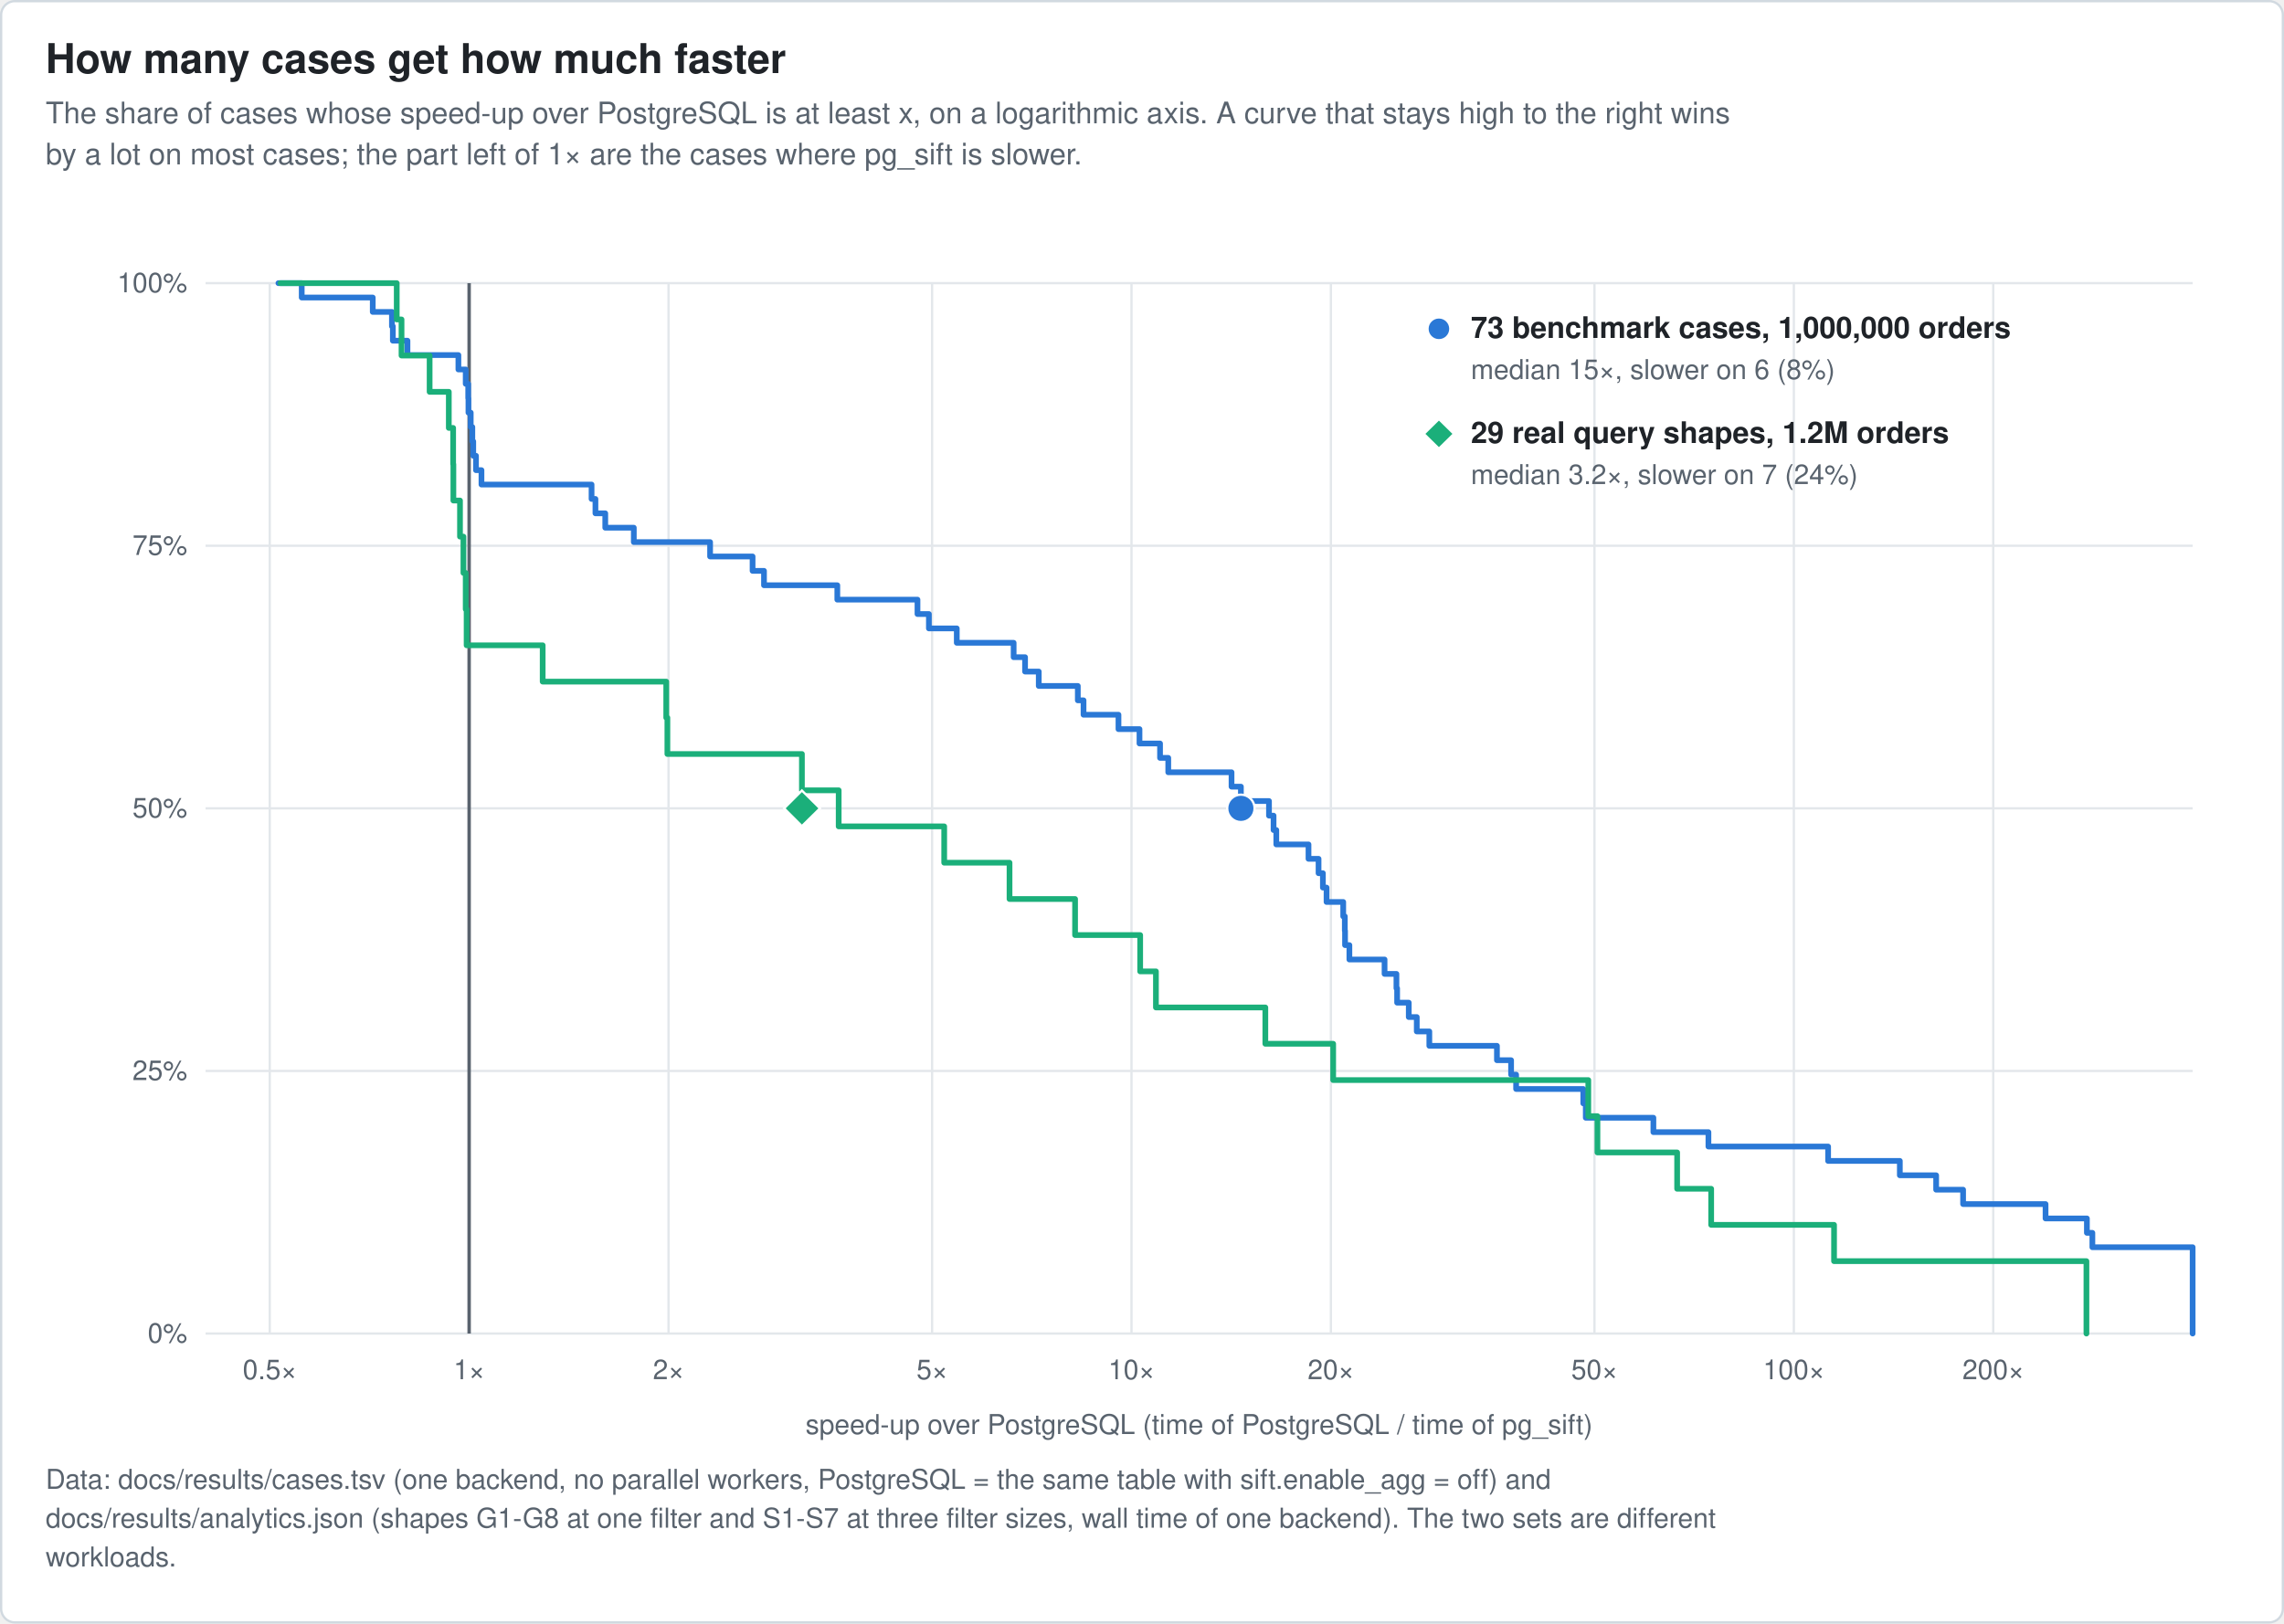
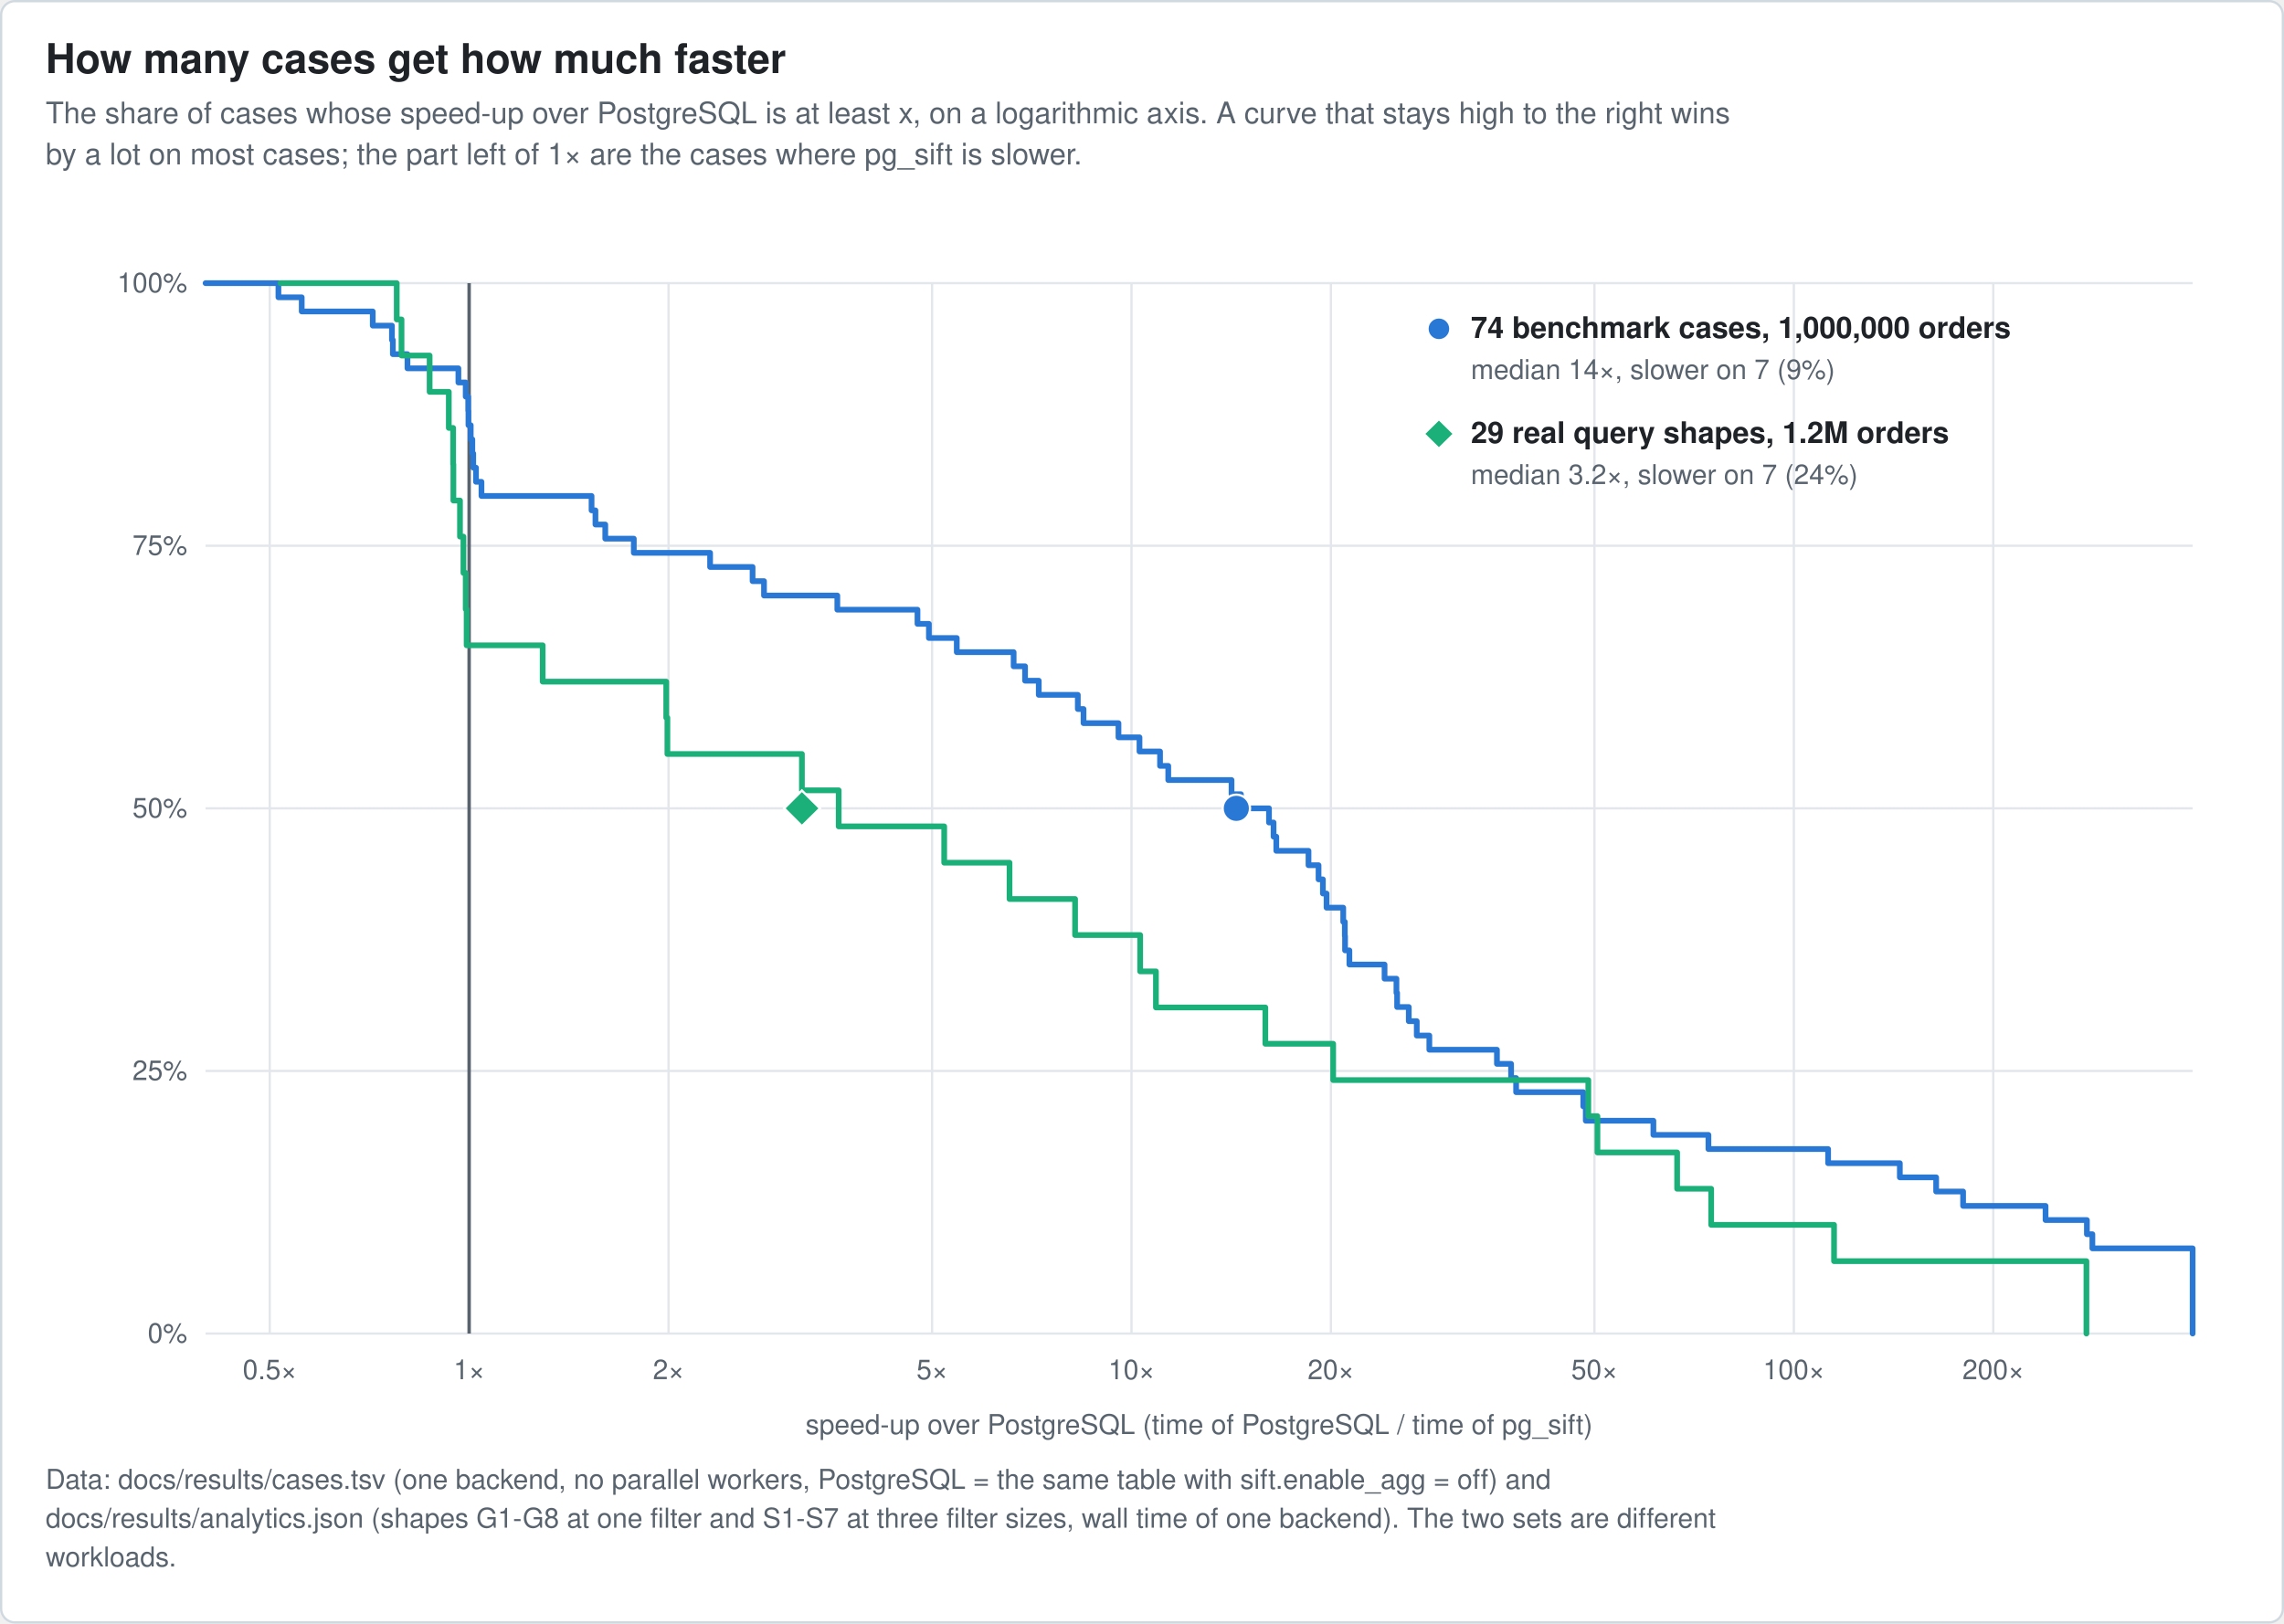
<svg xmlns="http://www.w3.org/2000/svg" width="1000" height="711" viewBox="0 0 1000 711" role="img" aria-labelledby="t d" font-family="Helvetica, Arial, sans-serif">
  <rect x="0.5" y="0.5" width="999" height="710" rx="6" fill="#ffffff" stroke="#d1d9e0" />
  <text x="20" y="32" font-size="18" text-anchor="start" fill="#1f2328" font-weight="bold">How many cases get how much faster</text>
  <text x="20" y="54" font-size="13" text-anchor="start" fill="#59636e">The share of cases whose speed-up over PostgreSQL is at least x, on a logarithmic axis. A curve that stays high to the right wins</text>
  <text x="20" y="72" font-size="13" text-anchor="start" fill="#59636e">by a lot on most cases; the part left of 1× are the cases where pg_sift is slower.</text>
  <line x1="90" y1="584" x2="960" y2="584" stroke="#e3e7eb" stroke-width="1" />
  <text x="82" y="588" font-size="12" text-anchor="end" fill="#59636e">0%</text>
  <line x1="90" y1="469" x2="960" y2="469" stroke="#e3e7eb" stroke-width="1" />
  <text x="82" y="473" font-size="12" text-anchor="end" fill="#59636e">25%</text>
  <line x1="90" y1="354" x2="960" y2="354" stroke="#e3e7eb" stroke-width="1" />
  <text x="82" y="358" font-size="12" text-anchor="end" fill="#59636e">50%</text>
  <line x1="90" y1="239" x2="960" y2="239" stroke="#e3e7eb" stroke-width="1" />
  <text x="82" y="243" font-size="12" text-anchor="end" fill="#59636e">75%</text>
  <line x1="90" y1="124" x2="960" y2="124" stroke="#e3e7eb" stroke-width="1" />
  <text x="82" y="128" font-size="12" text-anchor="end" fill="#59636e">100%</text>
  <line x1="118.1" y1="124" x2="118.1" y2="584" stroke="#e3e7eb" stroke-width="1" />
  <text x="118.1" y="604" font-size="12" text-anchor="middle" fill="#59636e">0.5×</text>
  <line x1="205.4" y1="124" x2="205.4" y2="584" stroke="#59636e" stroke-width="1.5" />
  <text x="205.4" y="604" font-size="12" text-anchor="middle" fill="#59636e">1×</text>
  <line x1="292.7" y1="124" x2="292.7" y2="584" stroke="#e3e7eb" stroke-width="1" />
  <text x="292.7" y="604" font-size="12" text-anchor="middle" fill="#59636e">2×</text>
  <line x1="408.1" y1="124" x2="408.1" y2="584" stroke="#e3e7eb" stroke-width="1" />
  <text x="408.1" y="604" font-size="12" text-anchor="middle" fill="#59636e">5×</text>
  <line x1="495.4" y1="124" x2="495.4" y2="584" stroke="#e3e7eb" stroke-width="1" />
  <text x="495.4" y="604" font-size="12" text-anchor="middle" fill="#59636e">10×</text>
  <line x1="582.7" y1="124" x2="582.7" y2="584" stroke="#e3e7eb" stroke-width="1" />
  <text x="582.7" y="604" font-size="12" text-anchor="middle" fill="#59636e">20×</text>
  <line x1="698.1" y1="124" x2="698.1" y2="584" stroke="#e3e7eb" stroke-width="1" />
  <text x="698.1" y="604" font-size="12" text-anchor="middle" fill="#59636e">50×</text>
  <line x1="785.4" y1="124" x2="785.4" y2="584" stroke="#e3e7eb" stroke-width="1" />
  <text x="785.4" y="604" font-size="12" text-anchor="middle" fill="#59636e">100×</text>
  <line x1="872.7" y1="124" x2="872.7" y2="584" stroke="#e3e7eb" stroke-width="1" />
  <text x="872.7" y="604" font-size="12" text-anchor="middle" fill="#59636e">200×</text>
  <text x="525" y="628" font-size="12" text-anchor="middle" fill="#59636e">speed-up over PostgreSQL (time of PostgreSQL / time of pg_sift)</text>
-   <polyline fill="none" stroke="#2a78d6" stroke-width="2.5" stroke-linejoin="round" stroke-linecap="round" points="121.9,124 121.9,124 121.9,124 132.1,124 132.1,130.3 163.2,130.3 163.2,136.6 171.6,136.6 171.6,142.9 172,142.9 172,149.2 178.4,149.2 178.4,155.5 200.7,155.5 200.7,161.8 203.9,161.8 203.9,168.1 205,168.1 205,174.4 205.1,174.4 205.1,180.7 206.1,180.7 206.1,187 206.8,187 206.8,193.3 207.2,193.3 207.2,199.6 208.4,199.6 208.4,205.9 210.8,205.9 210.8,212.2 259,212.2 259,218.5 260.7,218.5 260.7,224.8 265,224.8 265,231.1 277.5,231.1 277.5,237.4 310.9,237.4 310.9,243.7 329.5,243.7 329.5,250 334.5,250 334.5,256.3 366.6,256.3 366.6,262.6 401.7,262.6 401.7,268.9 406.7,268.9 406.7,275.2 418.9,275.2 418.9,281.5 443.8,281.5 443.8,287.8 448.8,287.8 448.8,294.1 454.8,294.1 454.8,300.4 471.9,300.4 471.9,306.7 474.4,306.7 474.4,313 489.7,313 489.7,319.3 498.9,319.3 498.9,325.6 507.9,325.6 507.9,331.9 511.5,331.9 511.5,338.2 539.2,338.2 539.2,344.5 543.3,344.5 543.3,350.8 555.6,350.8 555.6,357.2 557.6,357.2 557.6,363.5 558.8,363.5 558.8,369.8 572.9,369.8 572.9,376.1 577.3,376.1 577.3,382.4 579.2,382.4 579.2,388.7 580.8,388.7 580.8,395 588.1,395 588.1,401.3 588.8,401.3 588.8,407.6 588.9,407.6 588.9,413.9 590.8,413.9 590.8,420.2 606.2,420.2 606.2,426.5 611.4,426.5 611.4,432.8 611.7,432.8 611.7,439.1 616.8,439.1 616.8,445.4 620.3,445.4 620.3,451.7 625.8,451.7 625.8,458 655.4,458 655.4,464.3 661.6,464.3 661.6,470.6 663.8,470.6 663.8,476.9 693.2,476.9 693.2,483.2 694.3,483.2 694.3,489.5 723.9,489.5 723.9,495.8 748,495.8 748,502.1 800.4,502.1 800.4,508.4 831.8,508.4 831.8,514.7 847.7,514.7 847.7,521 859.5,521 859.5,527.3 895.6,527.3 895.6,533.6 913.7,533.6 913.7,539.9 916.1,539.9 916.1,546.2 960,546.2 960,552.5 960,552.5 960,558.8 960,558.8 960,565.1 960,565.1 960,571.4 960,571.4 960,577.7 960,584" />
-   <circle cx="543.3" cy="354" r="5.5" fill="#2a78d6" stroke="#ffffff" stroke-width="2" paint-order="stroke" />
+   <polyline fill="none" stroke="#2a78d6" stroke-width="2.5" stroke-linejoin="round" stroke-linecap="round" points="90,124 90,124 90,124 121.9,124 121.9,130.2 132.1,130.2 132.1,136.4 163.2,136.4 163.2,142.6 171.6,142.6 171.6,148.9 172,148.9 172,155.1 178.4,155.1 178.4,161.3 200.7,161.3 200.7,167.5 203.9,167.5 203.9,173.7 205,173.7 205,179.9 205.1,179.9 205.1,186.2 206.1,186.2 206.1,192.4 206.8,192.4 206.8,198.6 207.2,198.6 207.2,204.8 208.4,204.8 208.4,211 210.8,211 210.8,217.2 259,217.2 259,223.5 260.7,223.5 260.7,229.7 265,229.7 265,235.9 277.5,235.9 277.5,242.1 310.9,242.1 310.9,248.3 329.5,248.3 329.5,254.5 334.5,254.5 334.5,260.8 366.6,260.8 366.6,267 401.7,267 401.7,273.2 406.7,273.2 406.7,279.4 418.9,279.4 418.9,285.6 443.8,285.6 443.8,291.8 448.8,291.8 448.8,298.1 454.8,298.1 454.8,304.3 471.9,304.3 471.9,310.5 474.4,310.5 474.4,316.7 489.7,316.7 489.7,322.9 498.9,322.9 498.9,329.1 507.9,329.1 507.9,335.4 511.5,335.4 511.5,341.6 539.2,341.6 539.2,347.8 543.3,347.8 543.3,354 555.6,354 555.6,360.2 557.6,360.2 557.6,366.4 558.8,366.4 558.8,372.6 572.9,372.6 572.9,378.9 577.3,378.9 577.3,385.1 579.2,385.1 579.2,391.3 580.8,391.3 580.8,397.5 588.1,397.5 588.1,403.7 588.8,403.7 588.8,409.9 588.9,409.9 588.9,416.2 590.8,416.2 590.8,422.4 606.2,422.4 606.2,428.6 611.4,428.6 611.4,434.8 611.7,434.8 611.7,441 616.8,441 616.8,447.2 620.3,447.2 620.3,453.5 625.8,453.5 625.8,459.7 655.4,459.7 655.4,465.9 661.6,465.9 661.6,472.1 663.8,472.1 663.8,478.3 693.2,478.3 693.2,484.5 694.3,484.5 694.3,490.8 723.9,490.8 723.9,497 748,497 748,503.2 800.4,503.2 800.4,509.4 831.8,509.4 831.8,515.6 847.7,515.6 847.7,521.8 859.5,521.8 859.5,528.1 895.6,528.1 895.6,534.3 913.7,534.3 913.7,540.5 916.1,540.5 916.1,546.7 960,546.7 960,552.9 960,552.9 960,559.1 960,559.1 960,565.4 960,565.4 960,571.6 960,571.6 960,577.8 960,584" />
+   <circle cx="541.3" cy="354" r="5.5" fill="#2a78d6" stroke="#ffffff" stroke-width="2" paint-order="stroke" />
  <circle cx="630" cy="144" r="4.5" fill="#2a78d6" stroke="#ffffff" stroke-width="2" paint-order="stroke" />
-   <text x="644" y="148" font-size="13" text-anchor="start" fill="#1f2328" font-weight="bold">73 benchmark cases, 1,000,000 orders</text>
-   <text x="644" y="166" font-size="12" text-anchor="start" fill="#59636e">median 15×, slower on 6 (8%)</text>
+   <text x="644" y="148" font-size="13" text-anchor="start" fill="#1f2328" font-weight="bold">74 benchmark cases, 1,000,000 orders</text>
+   <text x="644" y="166" font-size="12" text-anchor="start" fill="#59636e">median 14×, slower on 7 (9%)</text>
  <polyline fill="none" stroke="#1baf7a" stroke-width="2.5" stroke-linejoin="round" stroke-linecap="round" points="122.8,124 122.8,124 122.8,124 173.7,124 173.7,139.9 175.8,139.9 175.8,155.7 188.1,155.7 188.1,171.6 196.5,171.6 196.5,187.4 198.4,187.4 198.4,203.3 198.5,203.3 198.5,219.2 201.4,219.2 201.4,235 202.9,235 202.9,250.9 203.9,250.9 203.9,266.8 204.3,266.8 204.3,282.6 237.6,282.6 237.6,298.5 291.7,298.5 291.7,314.3 292.2,314.3 292.2,330.2 351.1,330.2 351.1,346.1 367.2,346.1 367.2,361.9 413.4,361.9 413.4,377.8 442,377.8 442,393.7 470.7,393.7 470.7,409.5 499.2,409.5 499.2,425.4 506.1,425.4 506.1,441.2 554,441.2 554,457.1 583.7,457.1 583.7,473 695.4,473 695.4,488.8 699.4,488.8 699.4,504.7 734.3,504.7 734.3,520.6 749.2,520.6 749.2,536.4 803,536.4 803,552.3 913.5,552.3 913.5,568.1 913.5,584" />
  <polygon points="351.1,346.9 358.3,354 351.1,361.1 344,354" fill="#1baf7a" stroke="#ffffff" stroke-width="2" paint-order="stroke" />
  <polygon points="630,184.2 635.9,190 630,195.8 624.1,190" fill="#1baf7a" stroke="#ffffff" stroke-width="2" paint-order="stroke" />
  <text x="644" y="194" font-size="13" text-anchor="start" fill="#1f2328" font-weight="bold">29 real query shapes, 1.2M orders</text>
  <text x="644" y="212" font-size="12" text-anchor="start" fill="#59636e">median 3.2×, slower on 7 (24%)</text>
  <text x="20" y="652" font-size="12" text-anchor="start" fill="#59636e">Data: docs/results/cases.tsv (one backend, no parallel workers, PostgreSQL = the same table with sift.enable_agg = off) and</text>
  <text x="20" y="669" font-size="12" text-anchor="start" fill="#59636e">docs/results/analytics.json (shapes G1-G8 at one filter and S1-S7 at three filter sizes, wall time of one backend). The two sets are different</text>
  <text x="20" y="686" font-size="12" text-anchor="start" fill="#59636e">workloads.</text>
</svg>
